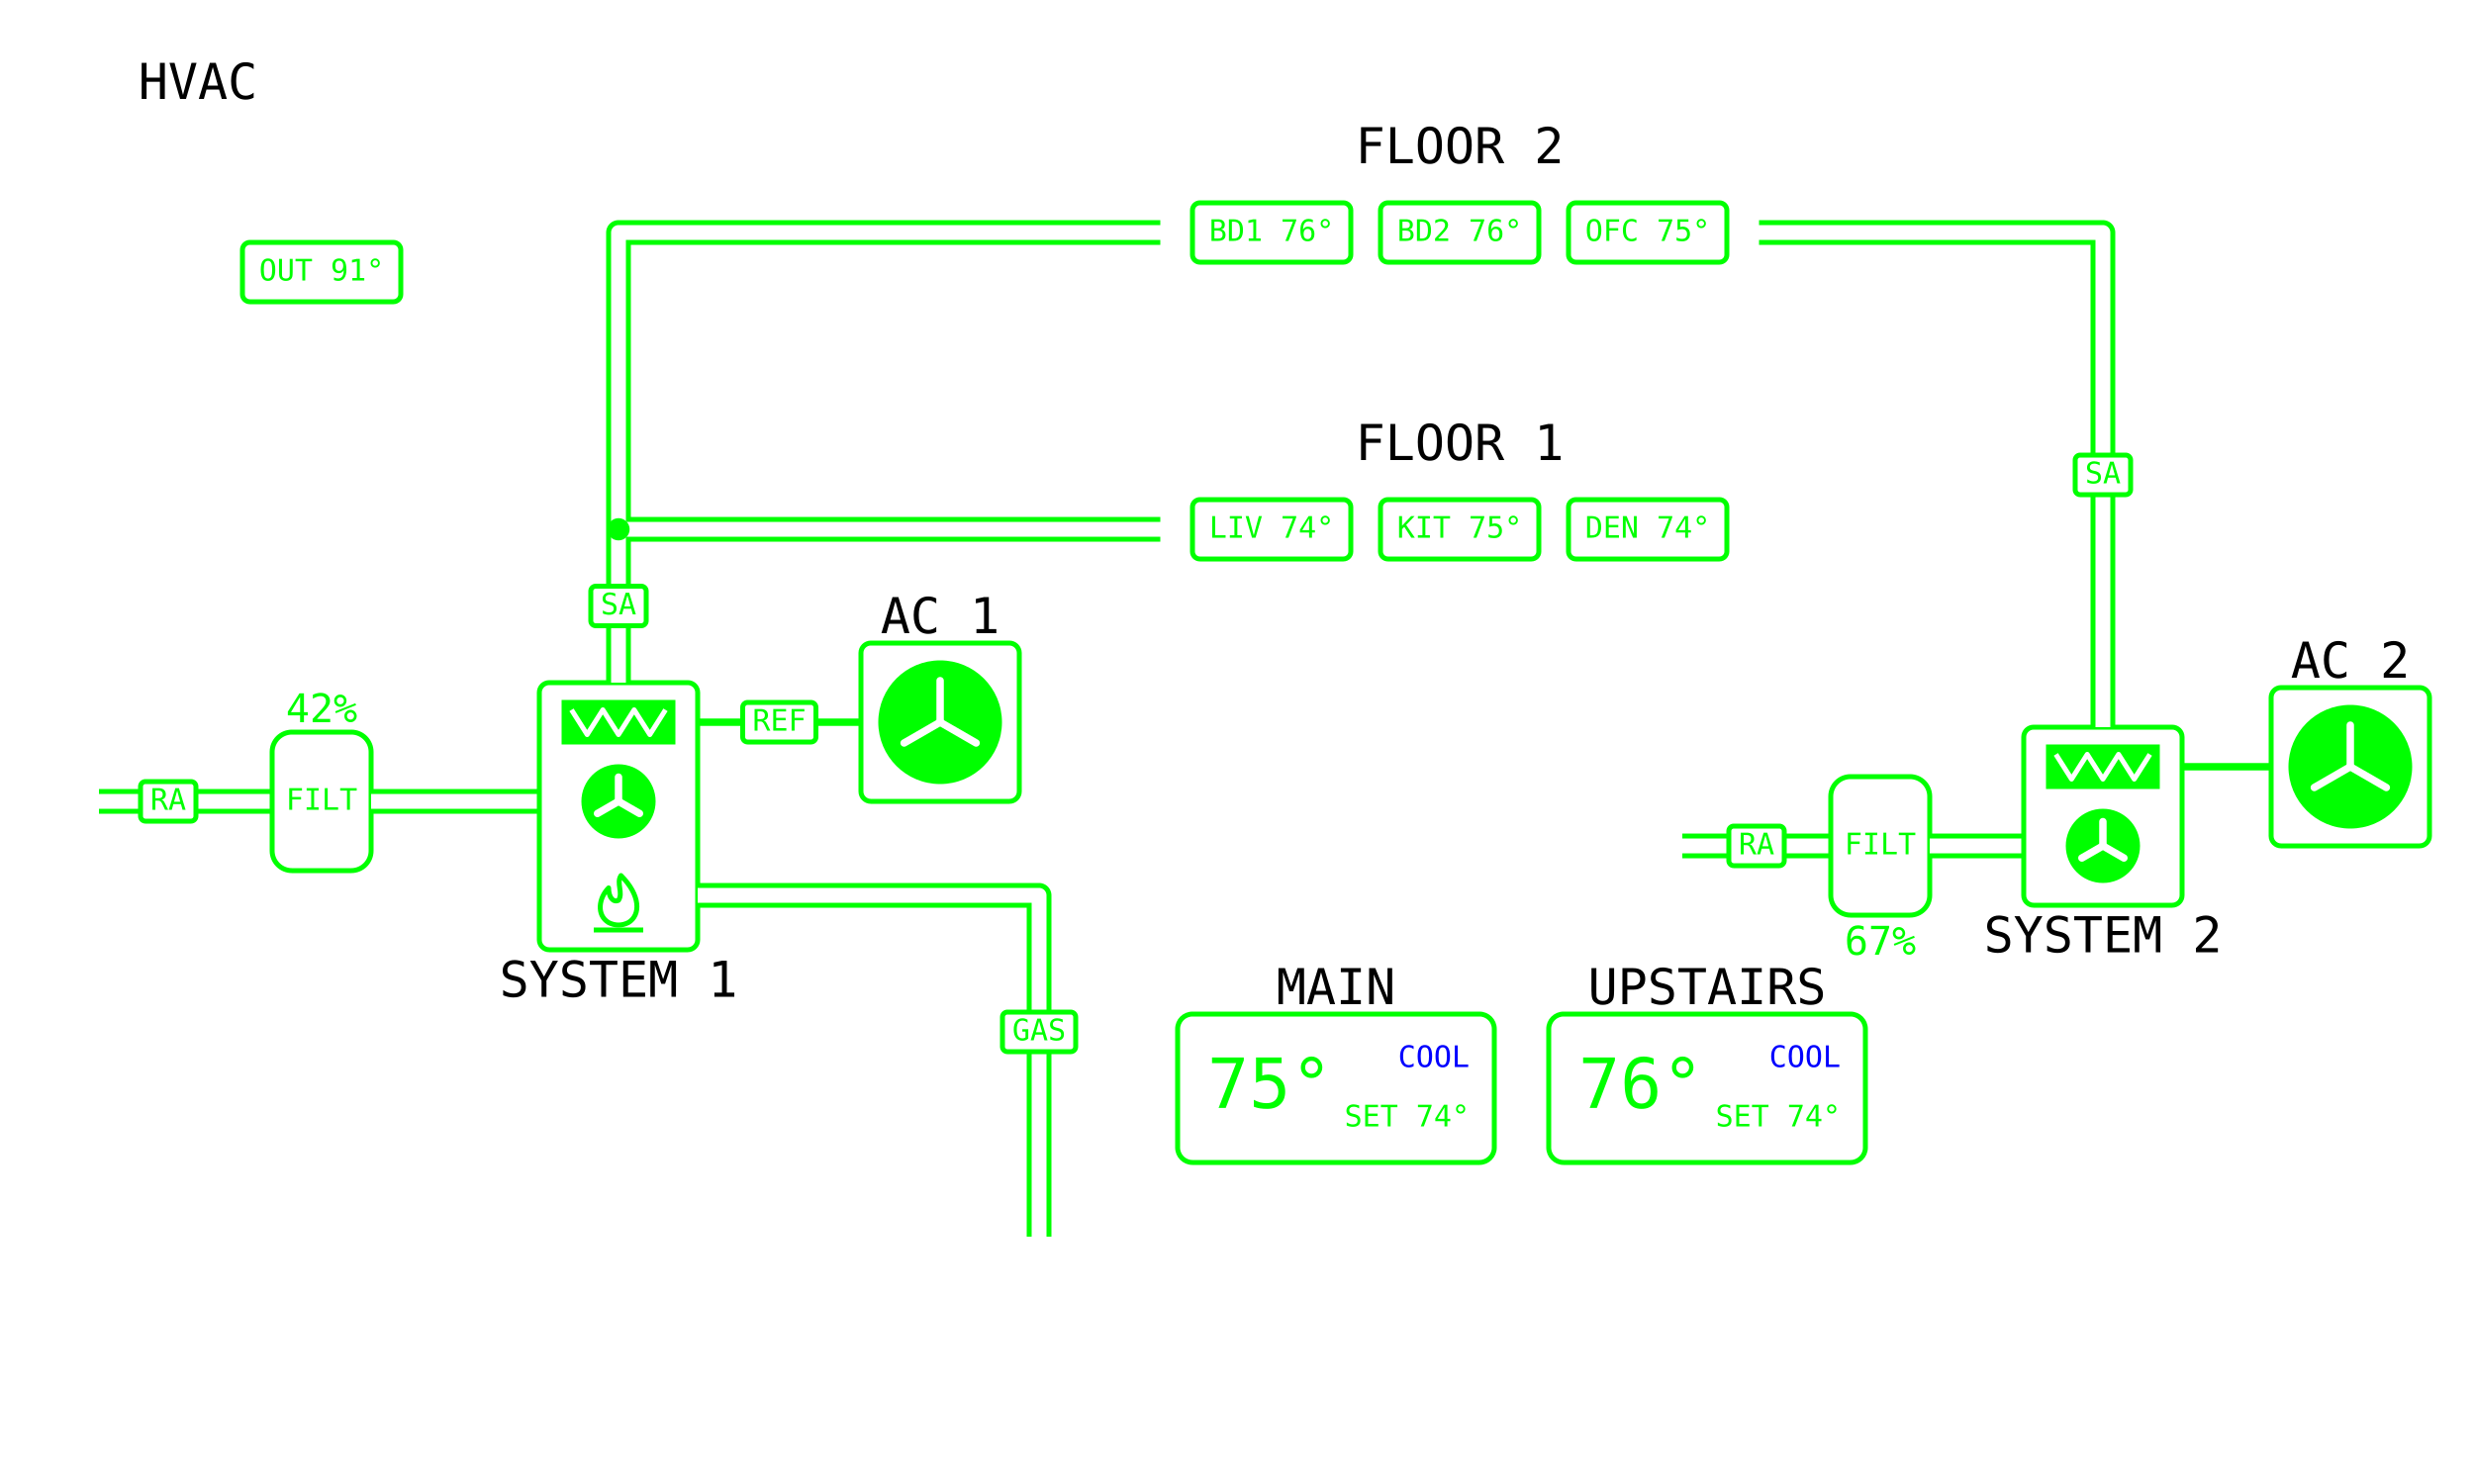
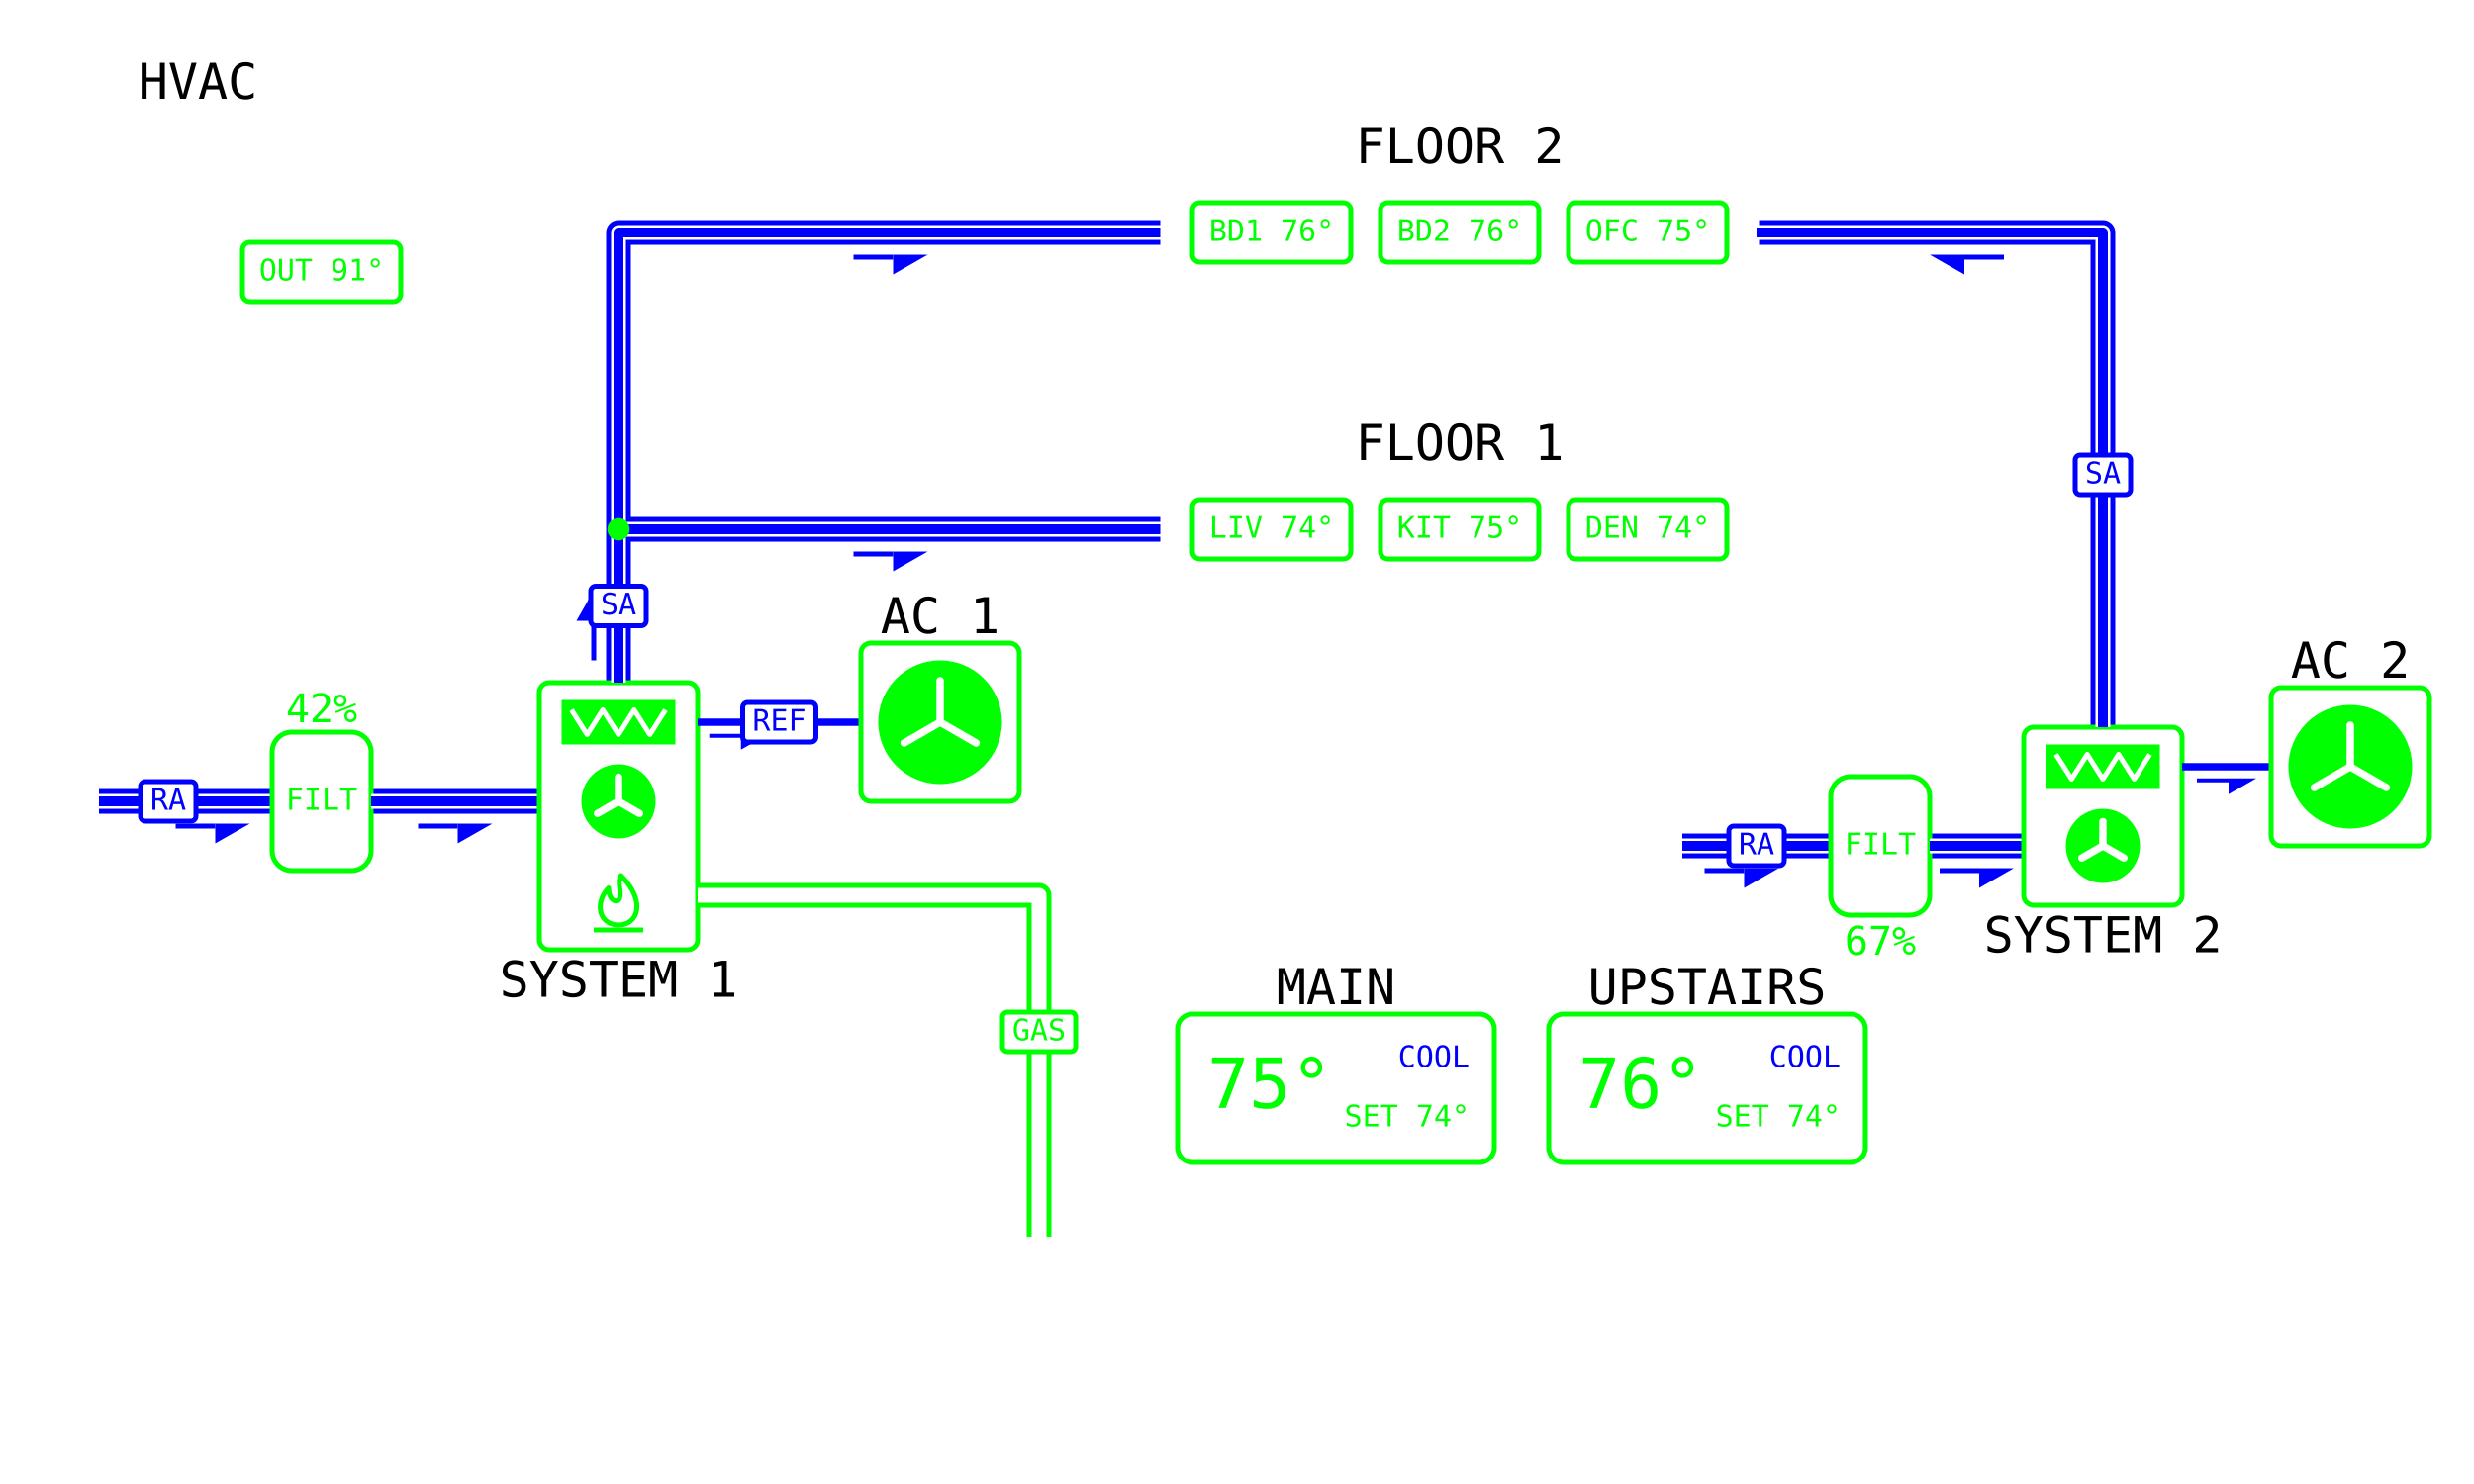
<svg xmlns="http://www.w3.org/2000/svg" viewBox="0 0 1000 600" width="1280" height="768" data-page="hvac" data-theme="eink_color">
  <rect x="0" y="0" width="1000" height="600" fill="#ffffff" />
  <g id="casings">
    <g data-for="return_1">
-       <polyline points="40,324 110,324" fill="none" stroke="#00ff00" stroke-width="10" stroke-linejoin="round" />
+       <polyline points="40,324 110,324" fill="none" stroke="#0000ff" stroke-width="10" stroke-linejoin="round" />
    </g>
    <g data-for="to_furnace">
-       <polyline points="150,324 218,324" fill="none" stroke="#00ff00" stroke-width="10" stroke-linejoin="round" />
+       <polyline points="150,324 218,324" fill="none" stroke="#0000ff" stroke-width="10" stroke-linejoin="round" />
    </g>
    <g data-for="gas">
      <polyline points="420,500 420,362 282,362" fill="none" stroke="#00ff00" stroke-width="10" stroke-linejoin="round" />
    </g>
    <g data-for="supply_1">
-       <polyline points="250,276 250,214" fill="none" stroke="#00ff00" stroke-width="10" stroke-linejoin="round" />
+       <polyline points="250,276 250,214" fill="none" stroke="#0000ff" stroke-width="10" stroke-linejoin="round" />
    </g>
    <g data-for="to_floor_2">
-       <polyline points="250,214 250,94 470,94" fill="none" stroke="#00ff00" stroke-width="10" stroke-linejoin="round" />
+       <polyline points="250,214 250,94 470,94" fill="none" stroke="#0000ff" stroke-width="10" stroke-linejoin="round" />
    </g>
    <g data-for="to_floor_1">
-       <polyline points="250,214 470,214" fill="none" stroke="#00ff00" stroke-width="10" stroke-linejoin="round" />
+       <polyline points="250,214 470,214" fill="none" stroke="#0000ff" stroke-width="10" stroke-linejoin="round" />
    </g>
    <g data-for="return_2">
-       <polyline points="680,342 740,342" fill="none" stroke="#00ff00" stroke-width="10" stroke-linejoin="round" />
+       <polyline points="680,342 740,342" fill="none" stroke="#0000ff" stroke-width="10" stroke-linejoin="round" />
    </g>
    <g data-for="to_air_handler">
-       <polyline points="780,342 818,342" fill="none" stroke="#00ff00" stroke-width="10" stroke-linejoin="round" />
+       <polyline points="780,342 818,342" fill="none" stroke="#0000ff" stroke-width="10" stroke-linejoin="round" />
    </g>
    <g data-for="supply_2">
-       <polyline points="850,294 850,94 710,94" fill="none" stroke="#00ff00" stroke-width="10" stroke-linejoin="round" />
+       <polyline points="850,294 850,94 710,94" fill="none" stroke="#0000ff" stroke-width="10" stroke-linejoin="round" />
    </g>
  </g>
  <g id="title">
    <text x="80" y="40" text-anchor="middle" font-family="DejaVu Sans Mono, monospace" font-size="20" fill="#000000">HVAC</text>
  </g>
  <g id="outdoor">
    <rect x="98" y="98" width="64" height="24" rx="3" fill="none" stroke="#00ff00" stroke-width="2" />
    <text x="130" y="110" text-anchor="middle" dominant-baseline="middle" font-family="DejaVu Sans Mono, monospace" font-size="12" fill="#00ff00">OUT 91°</text>
  </g>
  <g id="return_1">
    <polyline points="40,324 110,324" fill="none" stroke="#ffffff" stroke-width="6" stroke-linejoin="round" />
-     <rect x="56.8" y="316" width="22.4" height="16" rx="2" fill="#ffffff" stroke="#00ff00" stroke-width="2" />
-     <text x="68" y="324" text-anchor="middle" dominant-baseline="middle" font-family="DejaVu Sans Mono, monospace" font-size="12" fill="#00ff00">RA</text>
+     <polyline points="40,324 110,324" fill="none" stroke="#0000ff" stroke-width="4" stroke-linejoin="round" />
+     <line x1="71" y1="334" x2="87" y2="334" stroke="#0000ff" stroke-width="2" />
+     <polygon points="101,333 87,333 87,341" fill="#0000ff" />
+     <rect x="56.8" y="316" width="22.4" height="16" rx="2" fill="#ffffff" stroke="#0000ff" stroke-width="2" />
+     <text x="68" y="324" text-anchor="middle" dominant-baseline="middle" font-family="DejaVu Sans Mono, monospace" font-size="12" fill="#0000ff">RA</text>
  </g>
  <g id="filter_1">
    <rect x="110" y="296" width="40" height="56" rx="8" fill="none" stroke="#00ff00" stroke-width="2" />
    <text x="130" y="324" text-anchor="middle" dominant-baseline="middle" font-family="DejaVu Sans Mono, monospace" font-size="12" fill="#00ff00">FILT</text>
    <text x="130" y="292" text-anchor="middle" font-family="DejaVu Sans Mono, monospace" font-size="16" fill="#00ff00">42%</text>
  </g>
  <g id="to_furnace">
    <polyline points="150,324 218,324" fill="none" stroke="#ffffff" stroke-width="6" stroke-linejoin="round" />
+     <polyline points="150,324 218,324" fill="none" stroke="#0000ff" stroke-width="4" stroke-linejoin="round" />
+     <line x1="169" y1="334" x2="185" y2="334" stroke="#0000ff" stroke-width="2" />
+     <polygon points="199,333 185,333 185,341" fill="#0000ff" />
  </g>
  <g id="furnace">
    <rect x="218" y="276" width="64" height="108" rx="4" fill="none" stroke="#00ff00" stroke-width="2" />
    <rect x="228" y="284" width="44" height="16" fill="#00ff00" stroke="#00ff00" stroke-width="2" />
    <polyline points="231,287 237.33,297 243.67,287 250,297 256.33,287 262.67,297 269,287" fill="none" stroke="#ffffff" stroke-width="2" stroke-linejoin="round" />
    <circle cx="250" cy="324" r="14" fill="#00ff00" stroke="#00ff00" stroke-width="2" />
    <line x1="250" y1="324" x2="250" y2="314.2" stroke="#ffffff" stroke-width="3" stroke-linecap="round" />
    <line x1="250" y1="324" x2="241.51" y2="328.9" stroke="#ffffff" stroke-width="3" stroke-linecap="round" />
    <line x1="250" y1="324" x2="258.49" y2="328.9" stroke="#ffffff" stroke-width="3" stroke-linecap="round" />
    <path d="M251 354 C259 362 259 370 254 373 Q250 375 246 373 C241 370 242 363 246 359 C246 363 248 365 250 364 C252 361 249 357 251 354 Z" fill="none" stroke-linejoin="round" stroke="#00ff00" stroke-width="2" />
    <line x1="240" y1="376" x2="260" y2="376" stroke="#00ff00" stroke-width="2" />
    <text x="250" y="403" text-anchor="middle" font-family="DejaVu Sans Mono, monospace" font-size="20" fill="#000000">SYSTEM 1</text>
  </g>
  <g id="refrigerant_1">
-     <polyline points="282,292 348,292" fill="none" stroke="#00ff00" stroke-width="3" stroke-linejoin="round" />
-     <rect x="300.2" y="284" width="29.6" height="16" rx="2" fill="#ffffff" stroke="#00ff00" stroke-width="2" />
-     <text x="315" y="292" text-anchor="middle" dominant-baseline="middle" font-family="DejaVu Sans Mono, monospace" font-size="12" fill="#00ff00">REF</text>
+     <polyline points="282,292 348,292" fill="none" stroke="#0000ff" stroke-width="3" stroke-linejoin="round" />
+     <line x1="286.7" y1="297.5" x2="299.5" y2="297.5" stroke="#0000ff" stroke-width="1.6" />
+     <polygon points="310.7,296.7 299.5,296.7 299.5,303.1" fill="#0000ff" />
+     <rect x="300.2" y="284" width="29.6" height="16" rx="2" fill="#ffffff" stroke="#0000ff" stroke-width="2" />
+     <text x="315" y="292" text-anchor="middle" dominant-baseline="middle" font-family="DejaVu Sans Mono, monospace" font-size="12" fill="#0000ff">REF</text>
  </g>
  <g id="condenser_1">
    <rect x="348" y="260" width="64" height="64" rx="4" fill="none" stroke="#00ff00" stroke-width="2" />
    <circle cx="380" cy="292" r="24" fill="#00ff00" stroke="#00ff00" stroke-width="2" />
    <line x1="380" y1="292" x2="380" y2="275.2" stroke="#ffffff" stroke-width="3" stroke-linecap="round" />
    <line x1="380" y1="292" x2="365.45" y2="300.4" stroke="#ffffff" stroke-width="3" stroke-linecap="round" />
    <line x1="380" y1="292" x2="394.55" y2="300.4" stroke="#ffffff" stroke-width="3" stroke-linecap="round" />
    <text x="380" y="256" text-anchor="middle" font-family="DejaVu Sans Mono, monospace" font-size="20" fill="#000000">AC 1</text>
  </g>
  <g id="gas">
    <polyline points="420,500 420,362 282,362" fill="none" stroke="#ffffff" stroke-width="6" stroke-linejoin="round" />
    <rect x="405.2" y="409.2" width="29.6" height="16" rx="2" fill="#ffffff" stroke="#00ff00" stroke-width="2" />
    <text x="420" y="417.2" text-anchor="middle" dominant-baseline="middle" font-family="DejaVu Sans Mono, monospace" font-size="12" fill="#00ff00">GAS</text>
  </g>
  <g id="supply_1">
    <polyline points="250,276 250,214" fill="none" stroke="#ffffff" stroke-width="6" stroke-linejoin="round" />
-     <rect x="238.8" y="237" width="22.4" height="16" rx="2" fill="#ffffff" stroke="#00ff00" stroke-width="2" />
-     <text x="250" y="245" text-anchor="middle" dominant-baseline="middle" font-family="DejaVu Sans Mono, monospace" font-size="12" fill="#00ff00">SA</text>
+     <polyline points="250,276 250,214" fill="none" stroke="#0000ff" stroke-width="4" stroke-linejoin="round" />
+     <line x1="240" y1="267" x2="240" y2="251" stroke="#0000ff" stroke-width="2" />
+     <polygon points="241,237 241,251 233,251" fill="#0000ff" />
+     <rect x="238.8" y="237" width="22.4" height="16" rx="2" fill="#ffffff" stroke="#0000ff" stroke-width="2" />
+     <text x="250" y="245" text-anchor="middle" dominant-baseline="middle" font-family="DejaVu Sans Mono, monospace" font-size="12" fill="#0000ff">SA</text>
  </g>
  <g id="to_floor_2">
    <polyline points="250,214 250,94 470,94" fill="none" stroke="#ffffff" stroke-width="6" stroke-linejoin="round" />
+     <polyline points="250,214 250,94 470,94" fill="none" stroke="#0000ff" stroke-width="4" stroke-linejoin="round" />
+     <line x1="345" y1="104" x2="361" y2="104" stroke="#0000ff" stroke-width="2" />
+     <polygon points="375,103 361,103 361,111" fill="#0000ff" />
  </g>
  <g id="to_floor_1">
    <polyline points="250,214 470,214" fill="none" stroke="#ffffff" stroke-width="6" stroke-linejoin="round" />
+     <polyline points="250,214 470,214" fill="none" stroke="#0000ff" stroke-width="4" stroke-linejoin="round" />
+     <line x1="345" y1="224" x2="361" y2="224" stroke="#0000ff" stroke-width="2" />
+     <polygon points="375,223 361,223 361,231" fill="#0000ff" />
  </g>
  <g id="floor_2">
    <rect x="470" y="70" width="240" height="48" fill="none" stroke="#ffffff" stroke-width="2" />
    <g id="floor_2.bed_1">
      <rect x="482" y="82" width="64" height="24" rx="3" fill="none" stroke="#00ff00" stroke-width="2" />
      <text x="514" y="94" text-anchor="middle" dominant-baseline="middle" font-family="DejaVu Sans Mono, monospace" font-size="12" fill="#00ff00">BD1 76°</text>
    </g>
    <g id="floor_2.bed_2">
      <rect x="558" y="82" width="64" height="24" rx="3" fill="none" stroke="#00ff00" stroke-width="2" />
      <text x="590" y="94" text-anchor="middle" dominant-baseline="middle" font-family="DejaVu Sans Mono, monospace" font-size="12" fill="#00ff00">BD2 76°</text>
    </g>
    <g id="floor_2.office">
      <rect x="634" y="82" width="64" height="24" rx="3" fill="none" stroke="#00ff00" stroke-width="2" />
      <text x="666" y="94" text-anchor="middle" dominant-baseline="middle" font-family="DejaVu Sans Mono, monospace" font-size="12" fill="#00ff00">OFC 75°</text>
    </g>
    <text x="590" y="66" text-anchor="middle" font-family="DejaVu Sans Mono, monospace" font-size="20" fill="#000000">FLOOR 2</text>
  </g>
  <g id="floor_1">
    <rect x="470" y="190" width="240" height="48" fill="none" stroke="#ffffff" stroke-width="2" />
    <g id="floor_1.living">
      <rect x="482" y="202" width="64" height="24" rx="3" fill="none" stroke="#00ff00" stroke-width="2" />
      <text x="514" y="214" text-anchor="middle" dominant-baseline="middle" font-family="DejaVu Sans Mono, monospace" font-size="12" fill="#00ff00">LIV 74°</text>
    </g>
    <g id="floor_1.kitchen">
      <rect x="558" y="202" width="64" height="24" rx="3" fill="none" stroke="#00ff00" stroke-width="2" />
      <text x="590" y="214" text-anchor="middle" dominant-baseline="middle" font-family="DejaVu Sans Mono, monospace" font-size="12" fill="#00ff00">KIT 75°</text>
    </g>
    <g id="floor_1.den">
      <rect x="634" y="202" width="64" height="24" rx="3" fill="none" stroke="#00ff00" stroke-width="2" />
      <text x="666" y="214" text-anchor="middle" dominant-baseline="middle" font-family="DejaVu Sans Mono, monospace" font-size="12" fill="#00ff00">DEN 74°</text>
    </g>
    <text x="590" y="186" text-anchor="middle" font-family="DejaVu Sans Mono, monospace" font-size="20" fill="#000000">FLOOR 1</text>
  </g>
  <g id="return_2">
    <polyline points="680,342 740,342" fill="none" stroke="#ffffff" stroke-width="6" stroke-linejoin="round" />
-     <rect x="698.8" y="334" width="22.4" height="16" rx="2" fill="#ffffff" stroke="#00ff00" stroke-width="2" />
-     <text x="710" y="342" text-anchor="middle" dominant-baseline="middle" font-family="DejaVu Sans Mono, monospace" font-size="12" fill="#00ff00">RA</text>
+     <polyline points="680,342 740,342" fill="none" stroke="#0000ff" stroke-width="4" stroke-linejoin="round" />
+     <line x1="689" y1="352" x2="705" y2="352" stroke="#0000ff" stroke-width="2" />
+     <polygon points="719,351 705,351 705,359" fill="#0000ff" />
+     <rect x="698.8" y="334" width="22.4" height="16" rx="2" fill="#ffffff" stroke="#0000ff" stroke-width="2" />
+     <text x="710" y="342" text-anchor="middle" dominant-baseline="middle" font-family="DejaVu Sans Mono, monospace" font-size="12" fill="#0000ff">RA</text>
  </g>
  <g id="filter_2">
    <rect x="740" y="314" width="40" height="56" rx="8" fill="none" stroke="#00ff00" stroke-width="2" />
    <text x="760" y="342" text-anchor="middle" dominant-baseline="middle" font-family="DejaVu Sans Mono, monospace" font-size="12" fill="#00ff00">FILT</text>
    <text x="760" y="386" text-anchor="middle" font-family="DejaVu Sans Mono, monospace" font-size="16" fill="#00ff00">67%</text>
  </g>
  <g id="to_air_handler">
    <polyline points="780,342 818,342" fill="none" stroke="#ffffff" stroke-width="6" stroke-linejoin="round" />
+     <polyline points="780,342 818,342" fill="none" stroke="#0000ff" stroke-width="4" stroke-linejoin="round" />
+     <line x1="784" y1="352" x2="800" y2="352" stroke="#0000ff" stroke-width="2" />
+     <polygon points="814,351 800,351 800,359" fill="#0000ff" />
  </g>
  <g id="air_handler">
    <rect x="818" y="294" width="64" height="72" rx="4" fill="none" stroke="#00ff00" stroke-width="2" />
    <rect x="828" y="302" width="44" height="16" fill="#00ff00" stroke="#00ff00" stroke-width="2" />
    <polyline points="831,305 837.33,315 843.67,305 850,315 856.33,305 862.67,315 869,305" fill="none" stroke="#ffffff" stroke-width="2" stroke-linejoin="round" />
    <circle cx="850" cy="342" r="14" fill="#00ff00" stroke="#00ff00" stroke-width="2" />
    <line x1="850" y1="342" x2="850" y2="332.2" stroke="#ffffff" stroke-width="3" stroke-linecap="round" />
    <line x1="850" y1="342" x2="841.51" y2="346.9" stroke="#ffffff" stroke-width="3" stroke-linecap="round" />
    <line x1="850" y1="342" x2="858.49" y2="346.9" stroke="#ffffff" stroke-width="3" stroke-linecap="round" />
    <text x="850" y="385" text-anchor="middle" font-family="DejaVu Sans Mono, monospace" font-size="20" fill="#000000">SYSTEM 2</text>
  </g>
  <g id="refrigerant_2">
-     <polyline points="882,310 918,310" fill="none" stroke="#00ff00" stroke-width="3" stroke-linejoin="round" />
+     <polyline points="882,310 918,310" fill="none" stroke="#0000ff" stroke-width="3" stroke-linejoin="round" />
+     <line x1="888" y1="315.5" x2="900.8" y2="315.5" stroke="#0000ff" stroke-width="1.6" />
+     <polygon points="912,314.7 900.8,314.7 900.8,321.1" fill="#0000ff" />
  </g>
  <g id="condenser_2">
    <rect x="918" y="278" width="64" height="64" rx="4" fill="none" stroke="#00ff00" stroke-width="2" />
    <circle cx="950" cy="310" r="24" fill="#00ff00" stroke="#00ff00" stroke-width="2" />
    <line x1="950" y1="310" x2="950" y2="293.2" stroke="#ffffff" stroke-width="3" stroke-linecap="round" />
    <line x1="950" y1="310" x2="935.45" y2="318.4" stroke="#ffffff" stroke-width="3" stroke-linecap="round" />
    <line x1="950" y1="310" x2="964.55" y2="318.4" stroke="#ffffff" stroke-width="3" stroke-linecap="round" />
    <text x="950" y="274" text-anchor="middle" font-family="DejaVu Sans Mono, monospace" font-size="20" fill="#000000">AC 2</text>
  </g>
  <g id="supply_2">
    <polyline points="850,294 850,94 710,94" fill="none" stroke="#ffffff" stroke-width="6" stroke-linejoin="round" />
-     <rect x="838.8" y="184" width="22.4" height="16" rx="2" fill="#ffffff" stroke="#00ff00" stroke-width="2" />
-     <text x="850" y="192" text-anchor="middle" dominant-baseline="middle" font-family="DejaVu Sans Mono, monospace" font-size="12" fill="#00ff00">SA</text>
+     <polyline points="850,294 850,94 710,94" fill="none" stroke="#0000ff" stroke-width="4" stroke-linejoin="round" />
+     <line x1="810" y1="104" x2="794" y2="104" stroke="#0000ff" stroke-width="2" />
+     <polygon points="780,103 794,103 794,111" fill="#0000ff" />
+     <rect x="838.8" y="184" width="22.4" height="16" rx="2" fill="#ffffff" stroke="#0000ff" stroke-width="2" />
+     <text x="850" y="192" text-anchor="middle" dominant-baseline="middle" font-family="DejaVu Sans Mono, monospace" font-size="12" fill="#0000ff">SA</text>
  </g>
  <g id="main">
    <rect x="476" y="410" width="128" height="60" rx="6" fill="none" stroke="#00ff00" stroke-width="2" />
    <text x="488" y="440" text-anchor="start" dominant-baseline="middle" font-family="DejaVu Sans Mono, monospace" font-size="28" fill="#00ff00">75°</text>
    <text x="594" y="428" text-anchor="end" dominant-baseline="middle" font-family="DejaVu Sans Mono, monospace" font-size="12" fill="#0000ff">COOL</text>
    <text x="594" y="452" text-anchor="end" dominant-baseline="middle" font-family="DejaVu Sans Mono, monospace" font-size="12" fill="#00ff00">SET 74°</text>
    <text x="540" y="406" text-anchor="middle" font-family="DejaVu Sans Mono, monospace" font-size="20" fill="#000000">MAIN</text>
  </g>
  <g id="upstairs">
    <rect x="626" y="410" width="128" height="60" rx="6" fill="none" stroke="#00ff00" stroke-width="2" />
    <text x="638" y="440" text-anchor="start" dominant-baseline="middle" font-family="DejaVu Sans Mono, monospace" font-size="28" fill="#00ff00">76°</text>
    <text x="744" y="428" text-anchor="end" dominant-baseline="middle" font-family="DejaVu Sans Mono, monospace" font-size="12" fill="#0000ff">COOL</text>
    <text x="744" y="452" text-anchor="end" dominant-baseline="middle" font-family="DejaVu Sans Mono, monospace" font-size="12" fill="#00ff00">SET 74°</text>
    <text x="690" y="406" text-anchor="middle" font-family="DejaVu Sans Mono, monospace" font-size="20" fill="#000000">UPSTAIRS</text>
  </g>
  <g id="trunk">
    <circle cx="250" cy="214" r="4.5" fill="#00ff00" />
  </g>
</svg>
